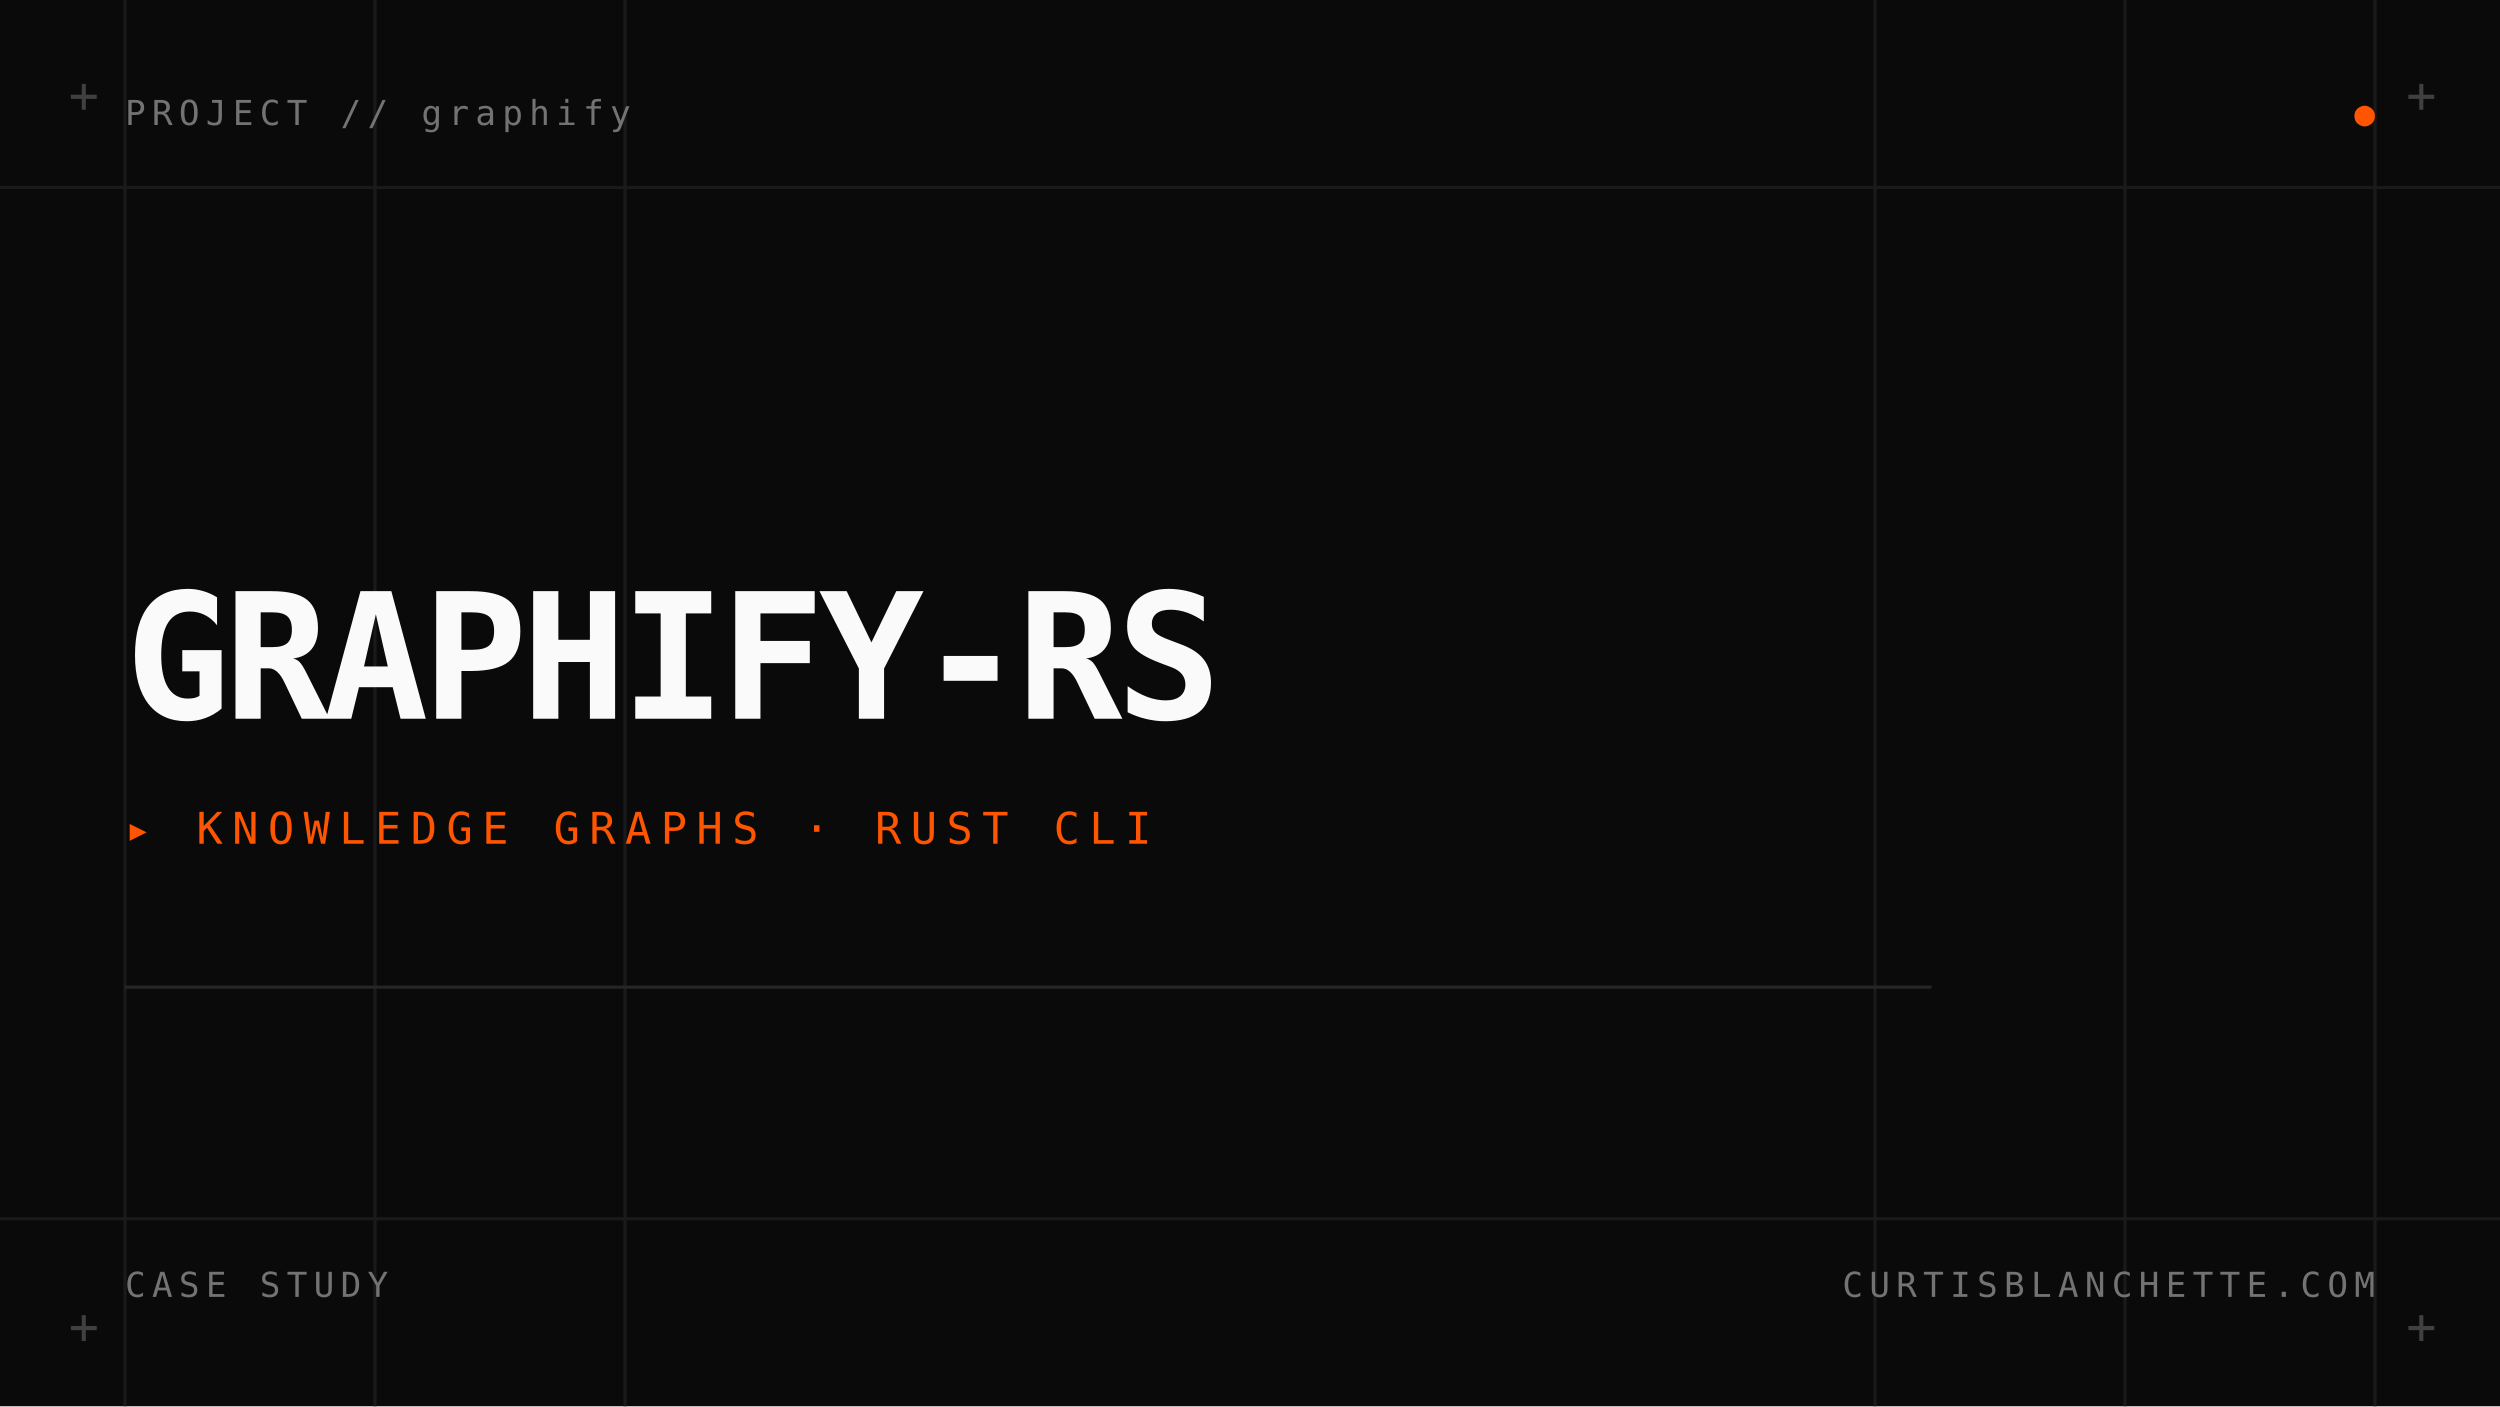
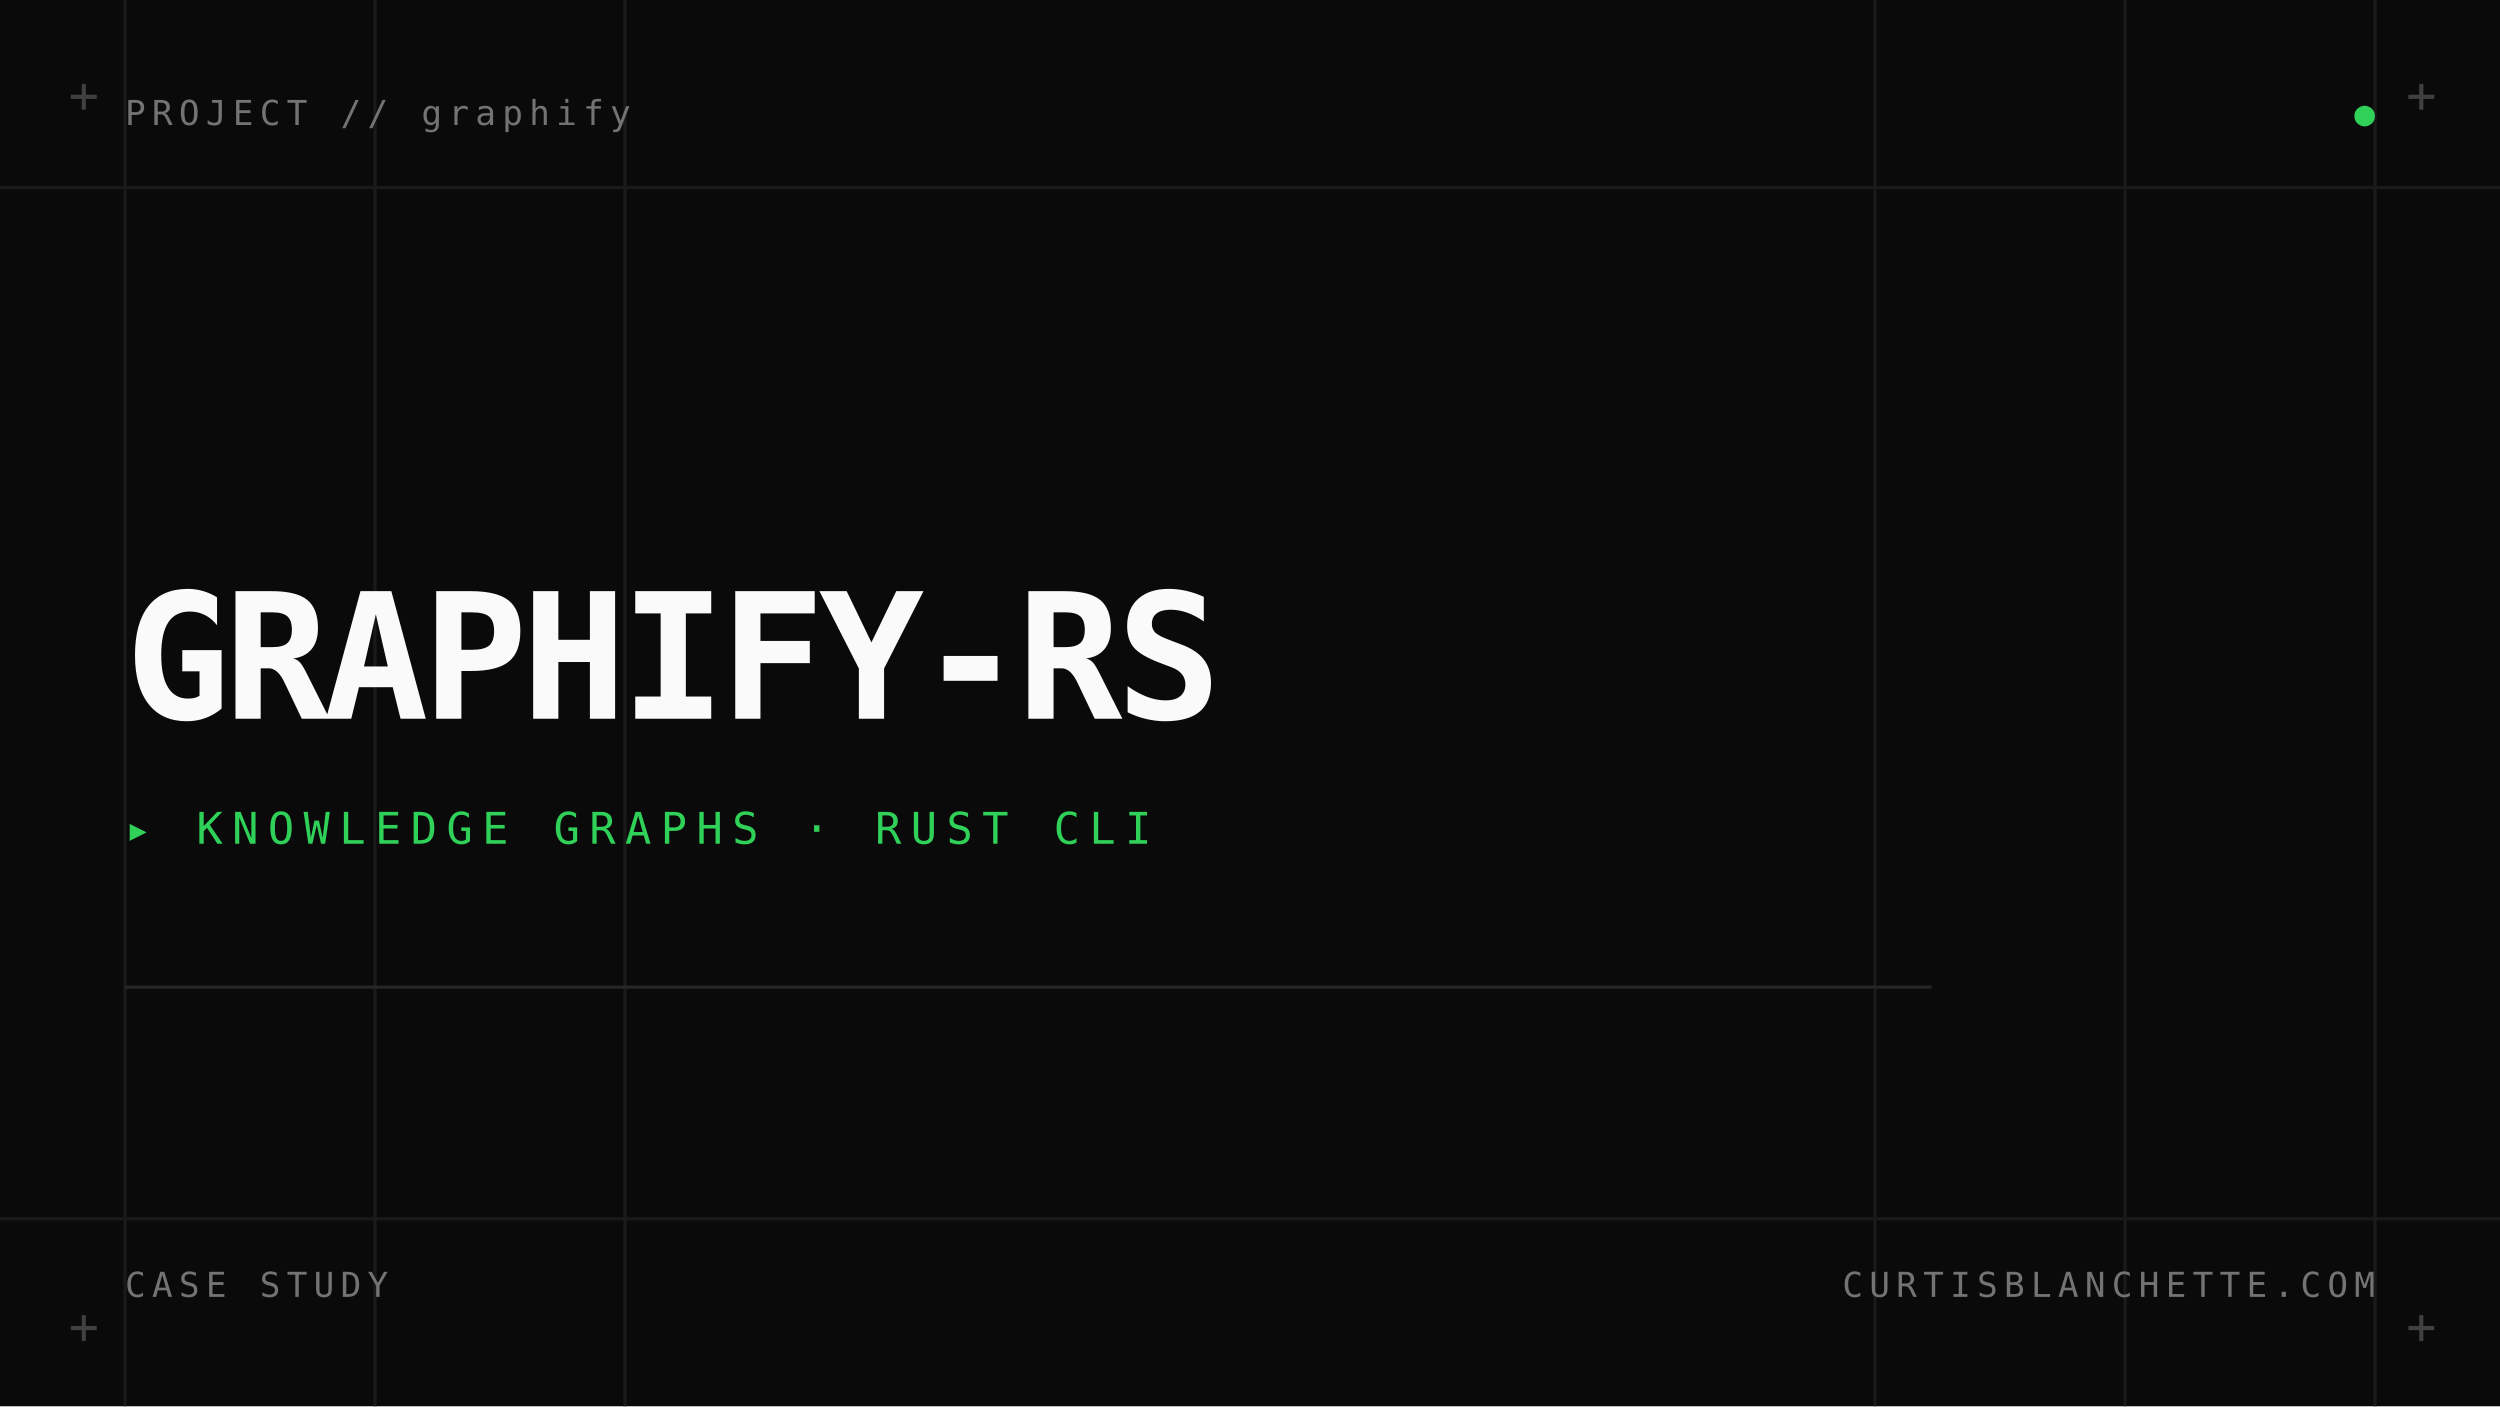
<svg xmlns="http://www.w3.org/2000/svg" viewBox="0 0 800 450" preserveAspectRatio="xMidYMid slice">
  <rect width="800" height="450" fill="#0a0a0a" />
  <g stroke="#1a1a1a" stroke-width="1">
    <line x1="40" y1="0" x2="40" y2="450" />
    <line x1="120" y1="0" x2="120" y2="450" />
    <line x1="200" y1="0" x2="200" y2="450" />
    <line x1="600" y1="0" x2="600" y2="450" />
    <line x1="680" y1="0" x2="680" y2="450" />
    <line x1="760" y1="0" x2="760" y2="450" />
    <line x1="0" y1="60" x2="800" y2="60" />
    <line x1="0" y1="390" x2="800" y2="390" />
  </g>
  <g fill="#404040" font-family="IBM Plex Mono, ui-monospace, monospace" font-size="16">
    <text x="22" y="36">+</text>
    <text x="770" y="36">+</text>
    <text x="22" y="430">+</text>
    <text x="770" y="430">+</text>
  </g>
  <g font-family="IBM Plex Mono, ui-monospace, monospace" fill="#737373" font-size="11" letter-spacing="2">
    <text x="40" y="40">PROJECT // graphify</text>
-     <text x="760" y="40" text-anchor="end" fill="#ff5500">●</text>
+     <text x="760" y="40" text-anchor="end" fill="#30d158">●</text>
  </g>
  <g font-family="IBM Plex Mono, ui-monospace, monospace">
    <text x="40" y="230" fill="#fafafa" font-size="56" font-weight="700" letter-spacing="-2">GRAPHIFY-RS</text>
-     <text x="40" y="270" fill="#ff5500" font-size="14" letter-spacing="3">▸ KNOWLEDGE GRAPHS · RUST CLI</text>
+     <text x="40" y="270" fill="#30d158" font-size="14" letter-spacing="3">▸ KNOWLEDGE GRAPHS · RUST CLI</text>
  </g>
  <g font-family="IBM Plex Mono, ui-monospace, monospace" fill="#262626" font-size="12">
    <text x="40" y="320">────────────────────────────────────────────────────────────────────────────────</text>
  </g>
  <g font-family="IBM Plex Mono, ui-monospace, monospace" fill="#737373" font-size="11" letter-spacing="2">
    <text x="40" y="415">CASE STUDY</text>
    <text x="760" y="415" text-anchor="end">CURTISBLANCHETTE.COM</text>
  </g>
</svg>
